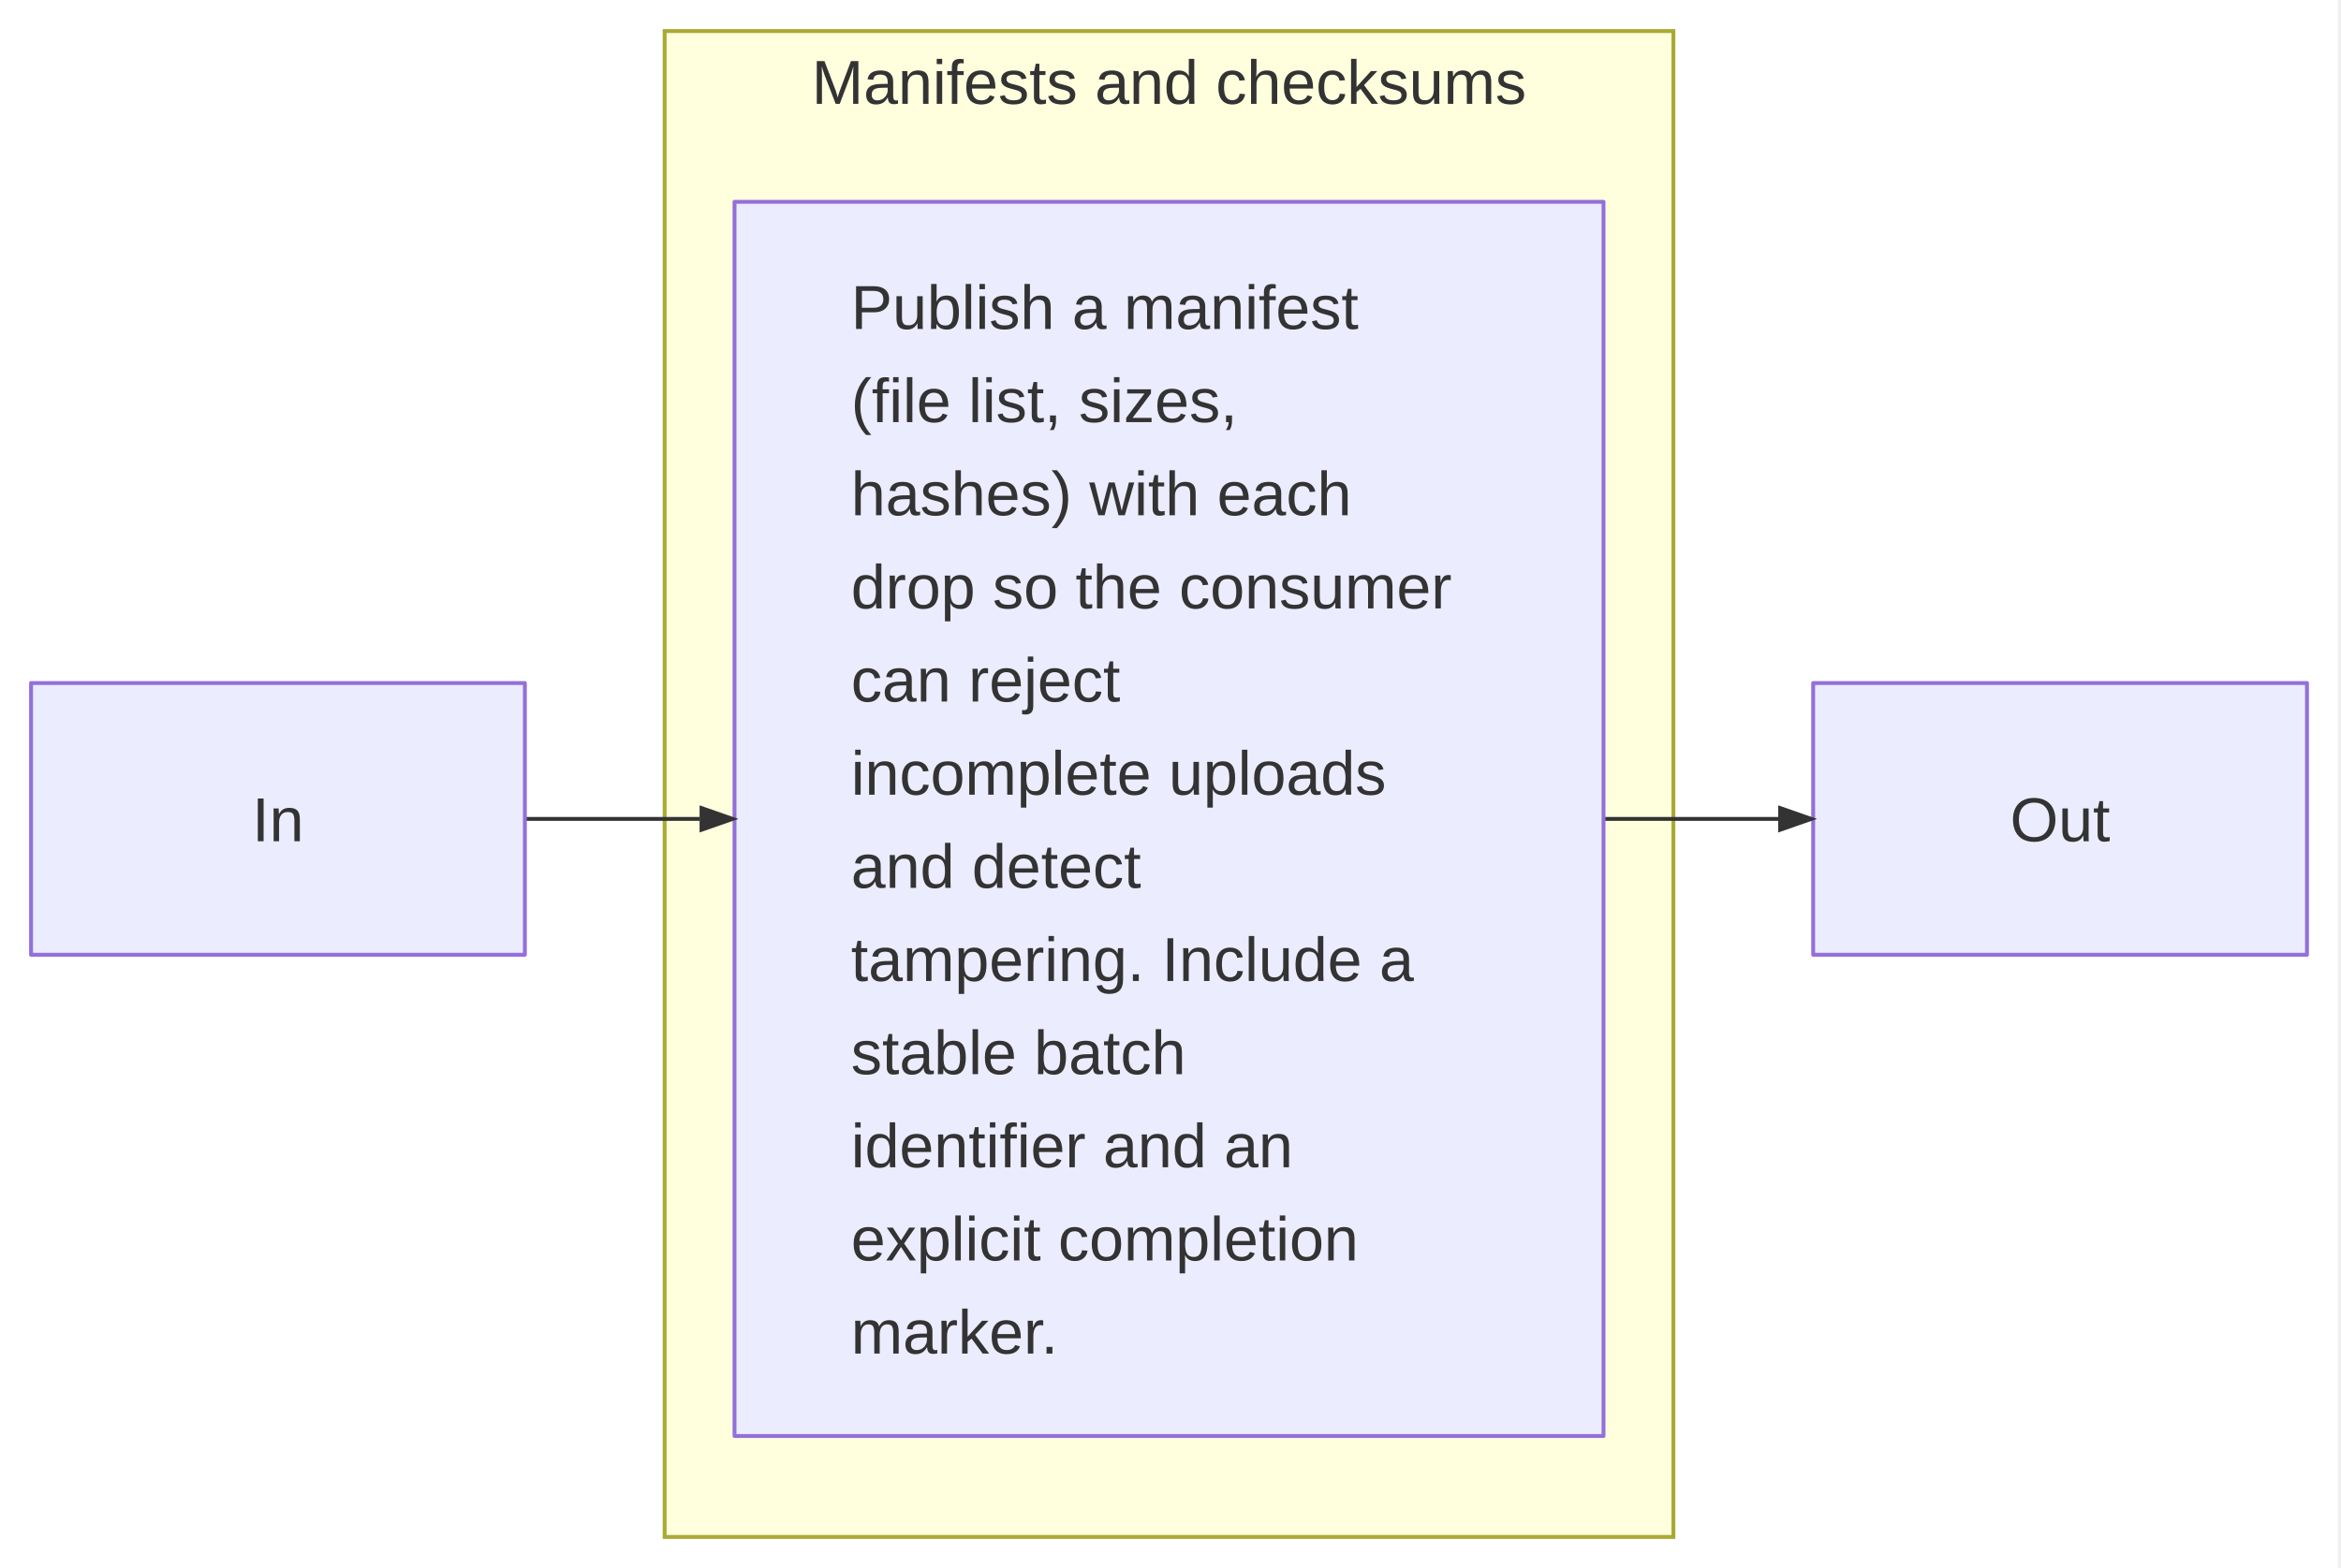
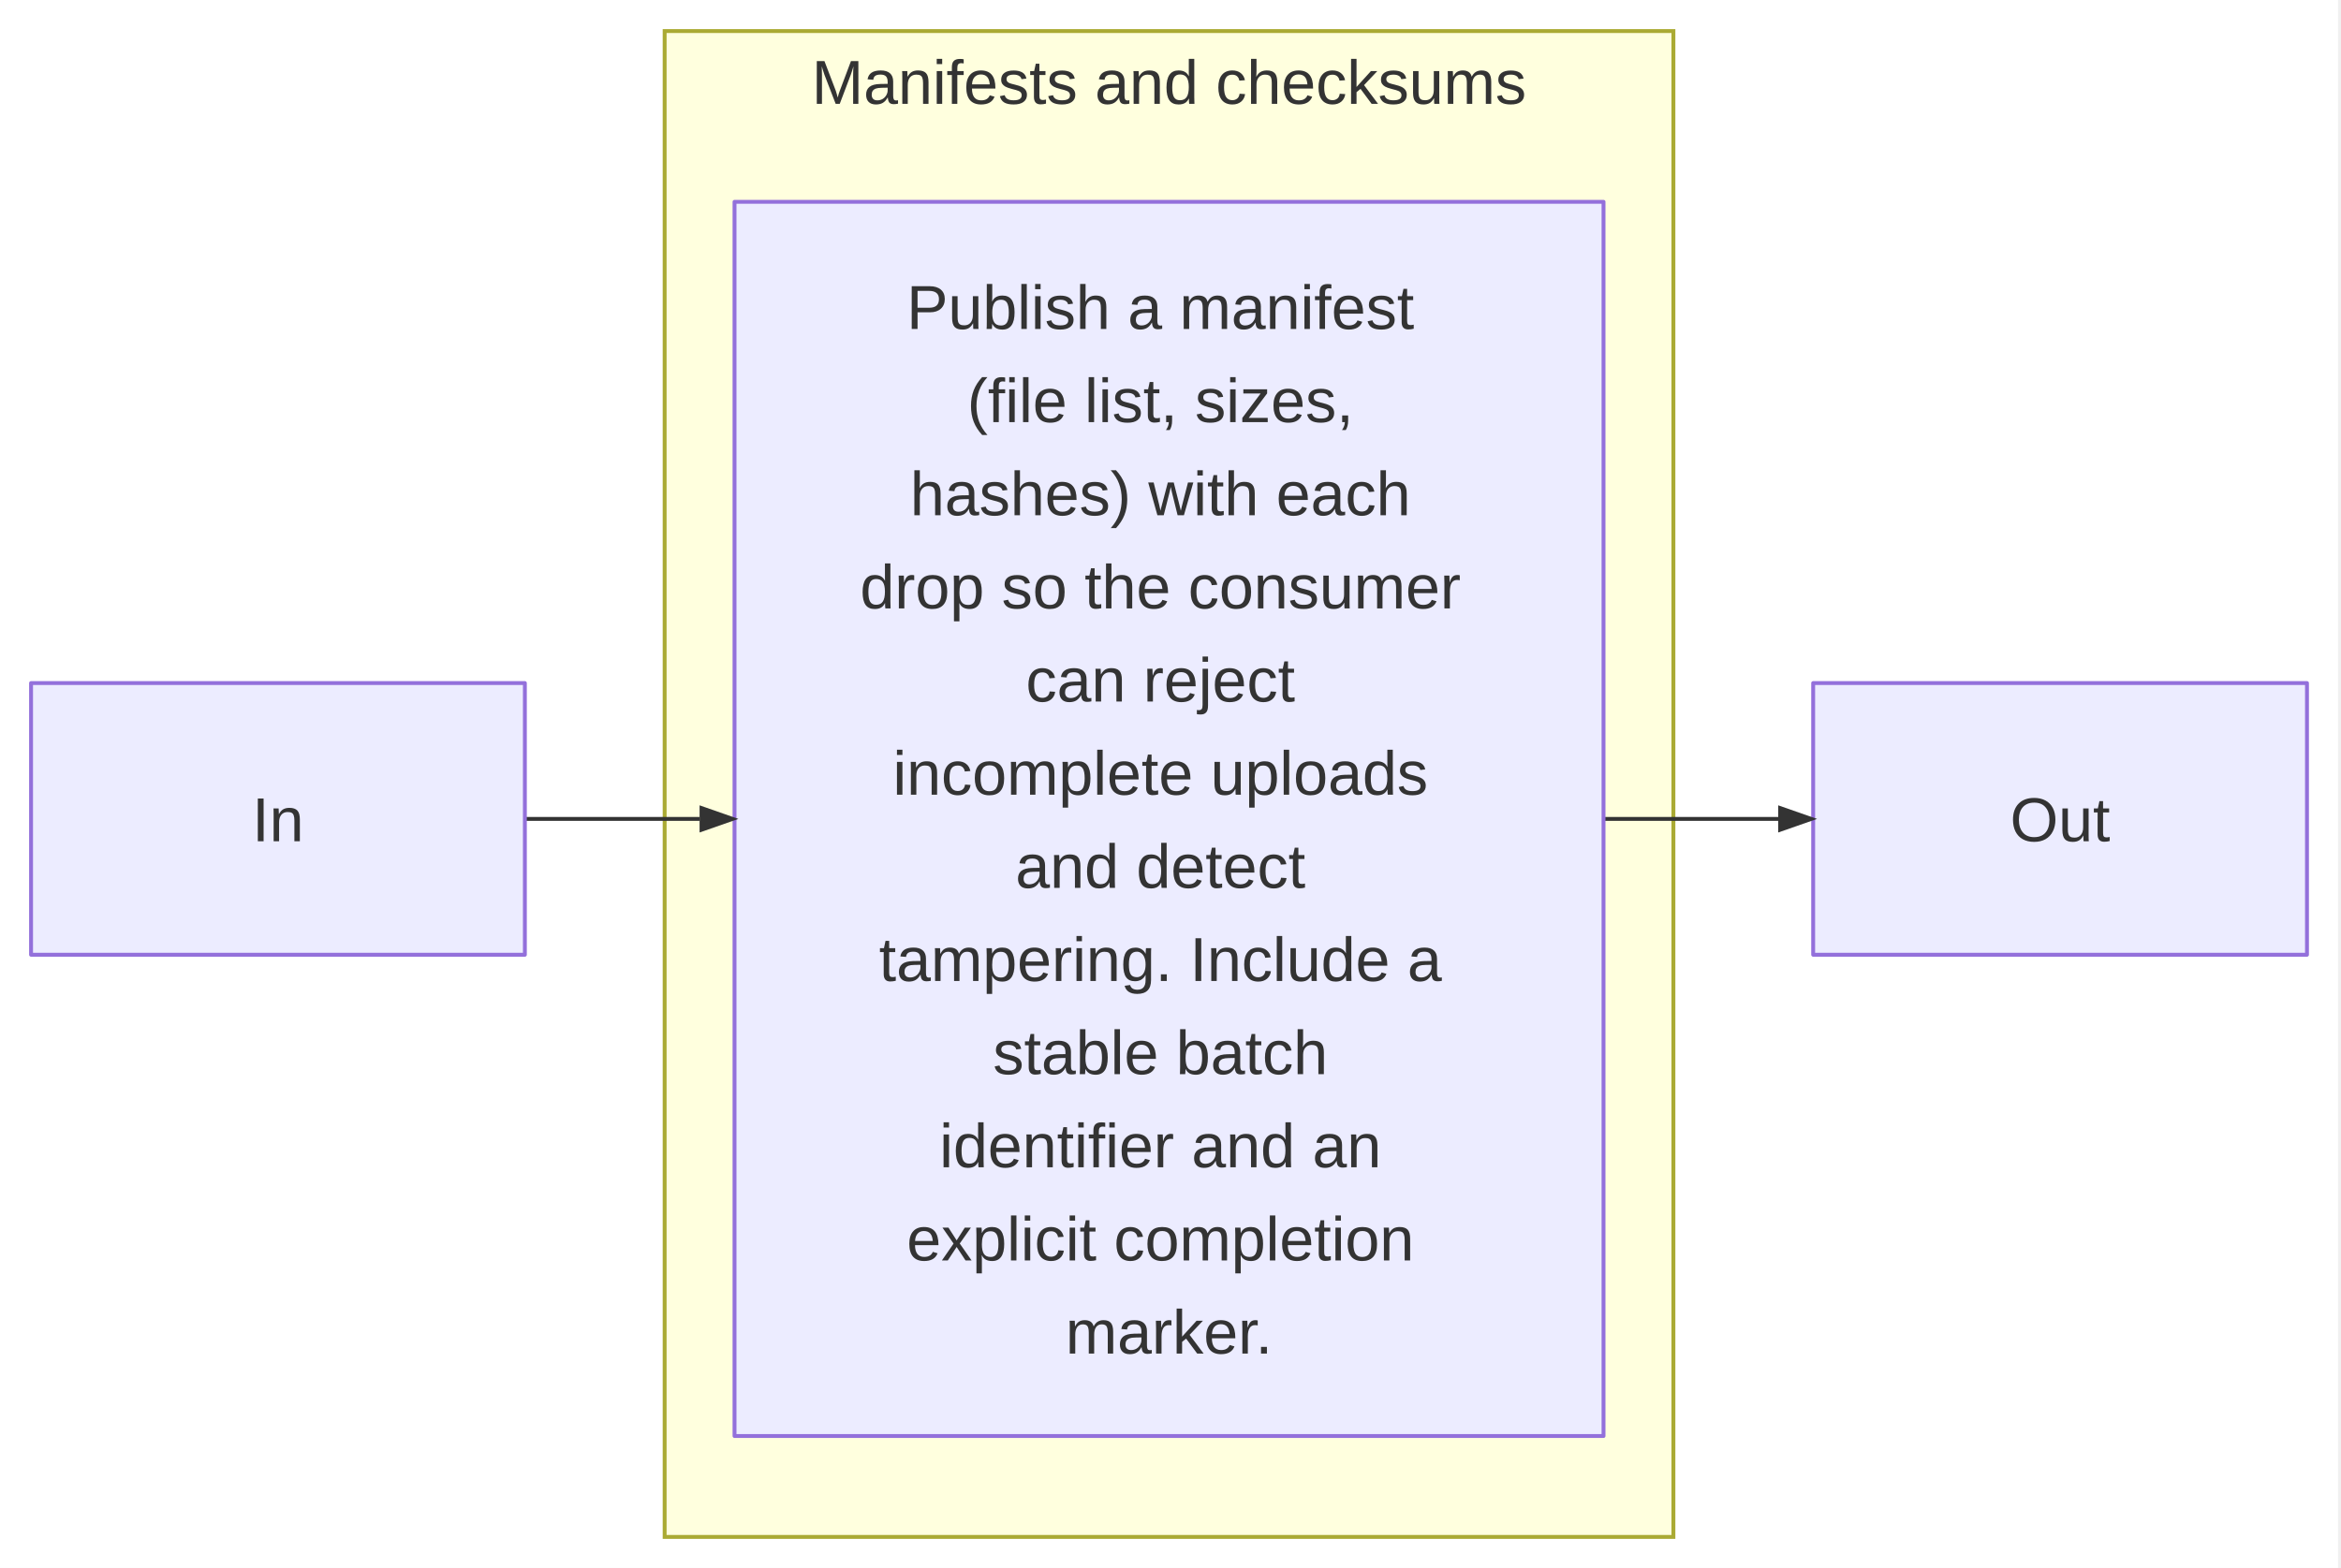
<svg xmlns="http://www.w3.org/2000/svg" width="603" height="404" viewBox="0 0 603 404">
  <rect x="0" y="0" width="602.24" height="404" fill="white" />
  <rect x="171.2" y="8" width="259.84" height="388" fill="#ffffde" stroke="#aaaa33" stroke-width="1" />
  <text x="301.12" y="26.76" text-anchor="middle" fill="#333" font-family="&quot;trebuchet ms&quot;, verdana, arial, sans-serif" font-size="16px">Manifests and checksums</text>
  <line x1="135.2" y1="211" x2="180.2" y2="211" stroke="#333333" stroke-width="1" stroke-linecap="butt" data-edge-source="IN" data-edge-target="r0n0" />
  <line x1="413.04" y1="211" x2="458.04" y2="211" stroke="#333333" stroke-width="1" stroke-linecap="butt" data-edge-source="r0n0" data-edge-target="OUT" />
  <path d="M8,176 H135.2 V246 H8 Z" fill="#ECECFF" stroke="#9370DB" stroke-width="1" stroke-linejoin="round" stroke-linecap="round" />
  <path d="M467.04,176 H594.24 V246 H467.04 Z" fill="#ECECFF" stroke="#9370DB" stroke-width="1" stroke-linejoin="round" stroke-linecap="round" />
  <path d="M189.2,52 H413.04 V370 H189.2 Z" fill="#ECECFF" stroke="#9370DB" stroke-width="1" stroke-linejoin="round" stroke-linecap="round" />
  <polygon points="190.2,211 180.2,214.5 180.2,207.5" fill="#333333" stroke="none" />
  <polygon points="468.04,211 458.04,214.5 458.04,207.5" fill="#333333" stroke="none" />
  <text x="71.6" y="216.76" text-anchor="middle" fill="#333" font-family="&quot;trebuchet ms&quot;, verdana, arial, sans-serif" font-size="16" font-weight="normal">In</text>
  <text x="530.64" y="216.76" text-anchor="middle" fill="#333" font-family="&quot;trebuchet ms&quot;, verdana, arial, sans-serif" font-size="16" font-weight="normal">Out</text>
-   <text y="84.76" text-anchor="start" fill="#333" font-family="&quot;trebuchet ms&quot;, verdana, arial, sans-serif" font-size="16" font-weight="normal">
-     <tspan x="219.2" dy="0">Publish a manifest</tspan>
-     <tspan x="219.2" dy="24">(file list, sizes,</tspan>
-     <tspan x="219.2" dy="24">hashes) with each</tspan>
-     <tspan x="219.2" dy="24">drop so the consumer</tspan>
-     <tspan x="219.2" dy="24">can reject</tspan>
-     <tspan x="219.2" dy="24">incomplete uploads</tspan>
-     <tspan x="219.2" dy="24">and detect</tspan>
-     <tspan x="219.2" dy="24">tampering. Include a</tspan>
-     <tspan x="219.2" dy="24">stable batch</tspan>
-     <tspan x="219.2" dy="24">identifier and an</tspan>
-     <tspan x="219.2" dy="24">explicit completion</tspan>
-     <tspan x="219.2" dy="24">marker.</tspan>
+   <text y="84.76" text-anchor="middle" fill="#333" font-family="&quot;trebuchet ms&quot;, verdana, arial, sans-serif" font-size="16" font-weight="normal">
+     <tspan x="301.12" dy="0">Publish a manifest</tspan>
+     <tspan x="301.12" dy="24">(file list, sizes,</tspan>
+     <tspan x="301.12" dy="24">hashes) with each</tspan>
+     <tspan x="301.12" dy="24">drop so the consumer</tspan>
+     <tspan x="301.12" dy="24">can reject</tspan>
+     <tspan x="301.12" dy="24">incomplete uploads</tspan>
+     <tspan x="301.12" dy="24">and detect</tspan>
+     <tspan x="301.12" dy="24">tampering. Include a</tspan>
+     <tspan x="301.12" dy="24">stable batch</tspan>
+     <tspan x="301.12" dy="24">identifier and an</tspan>
+     <tspan x="301.12" dy="24">explicit completion</tspan>
+     <tspan x="301.12" dy="24">marker.</tspan>
  </text>
</svg>
